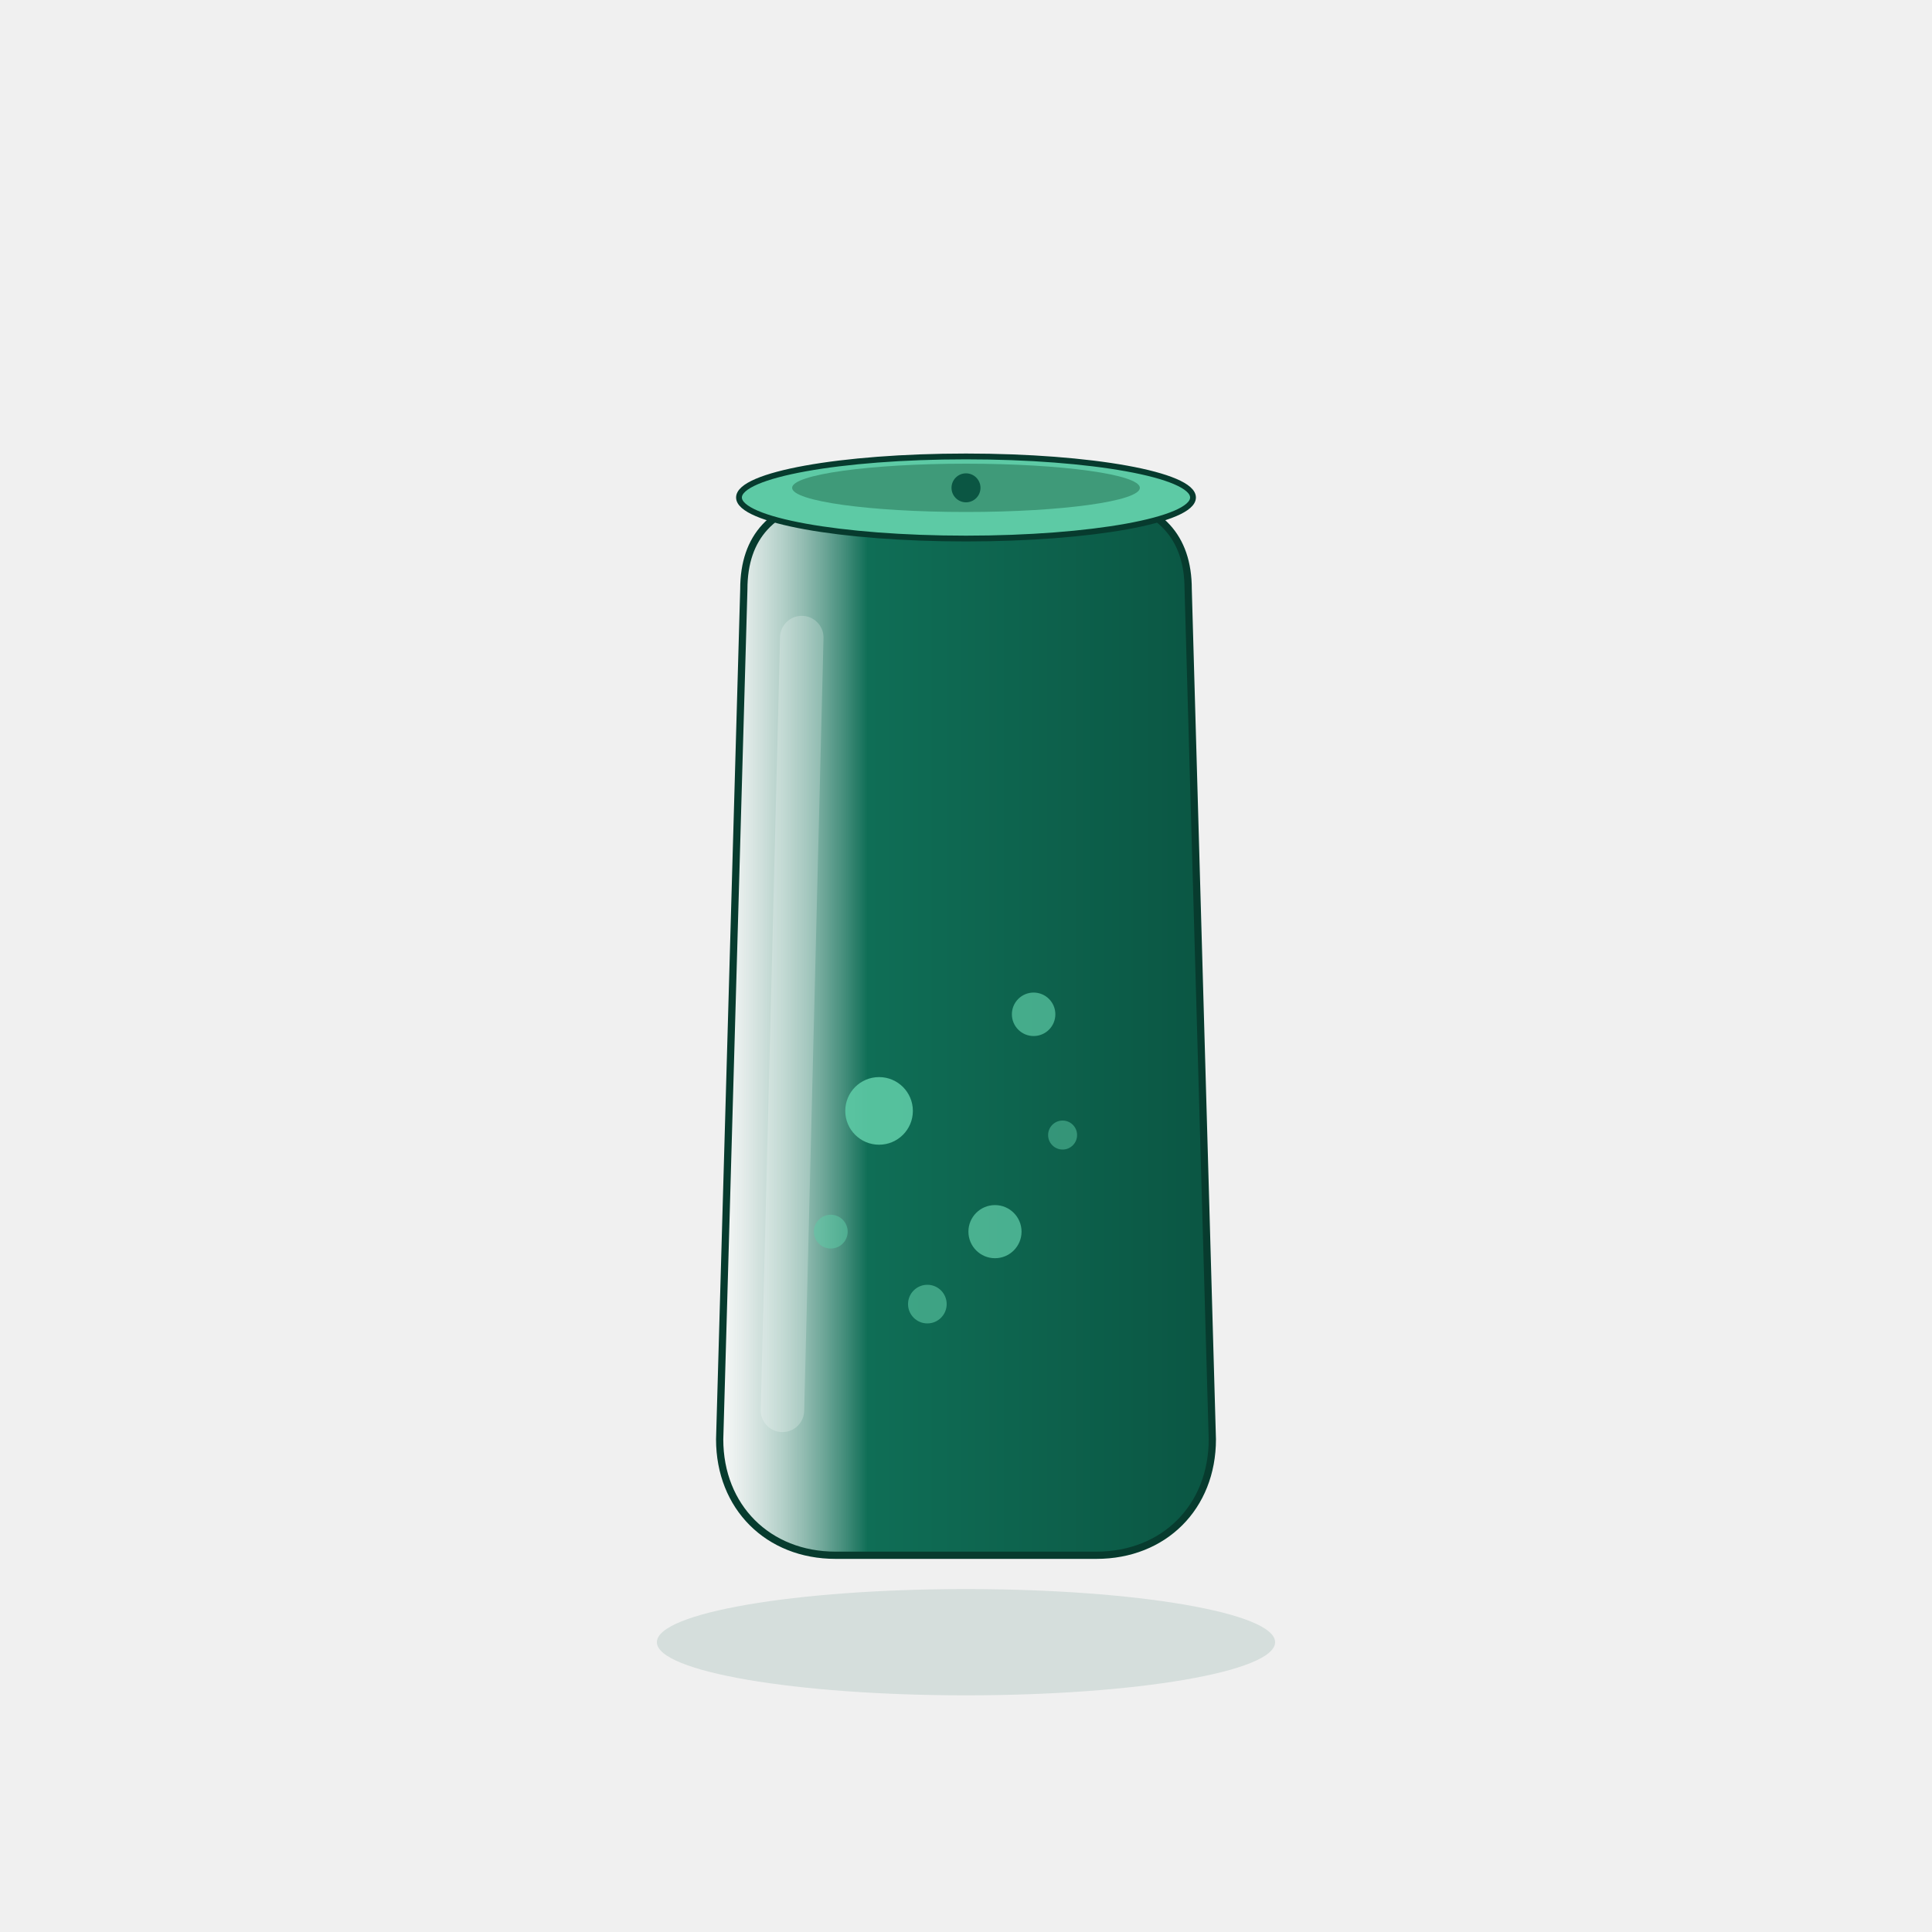
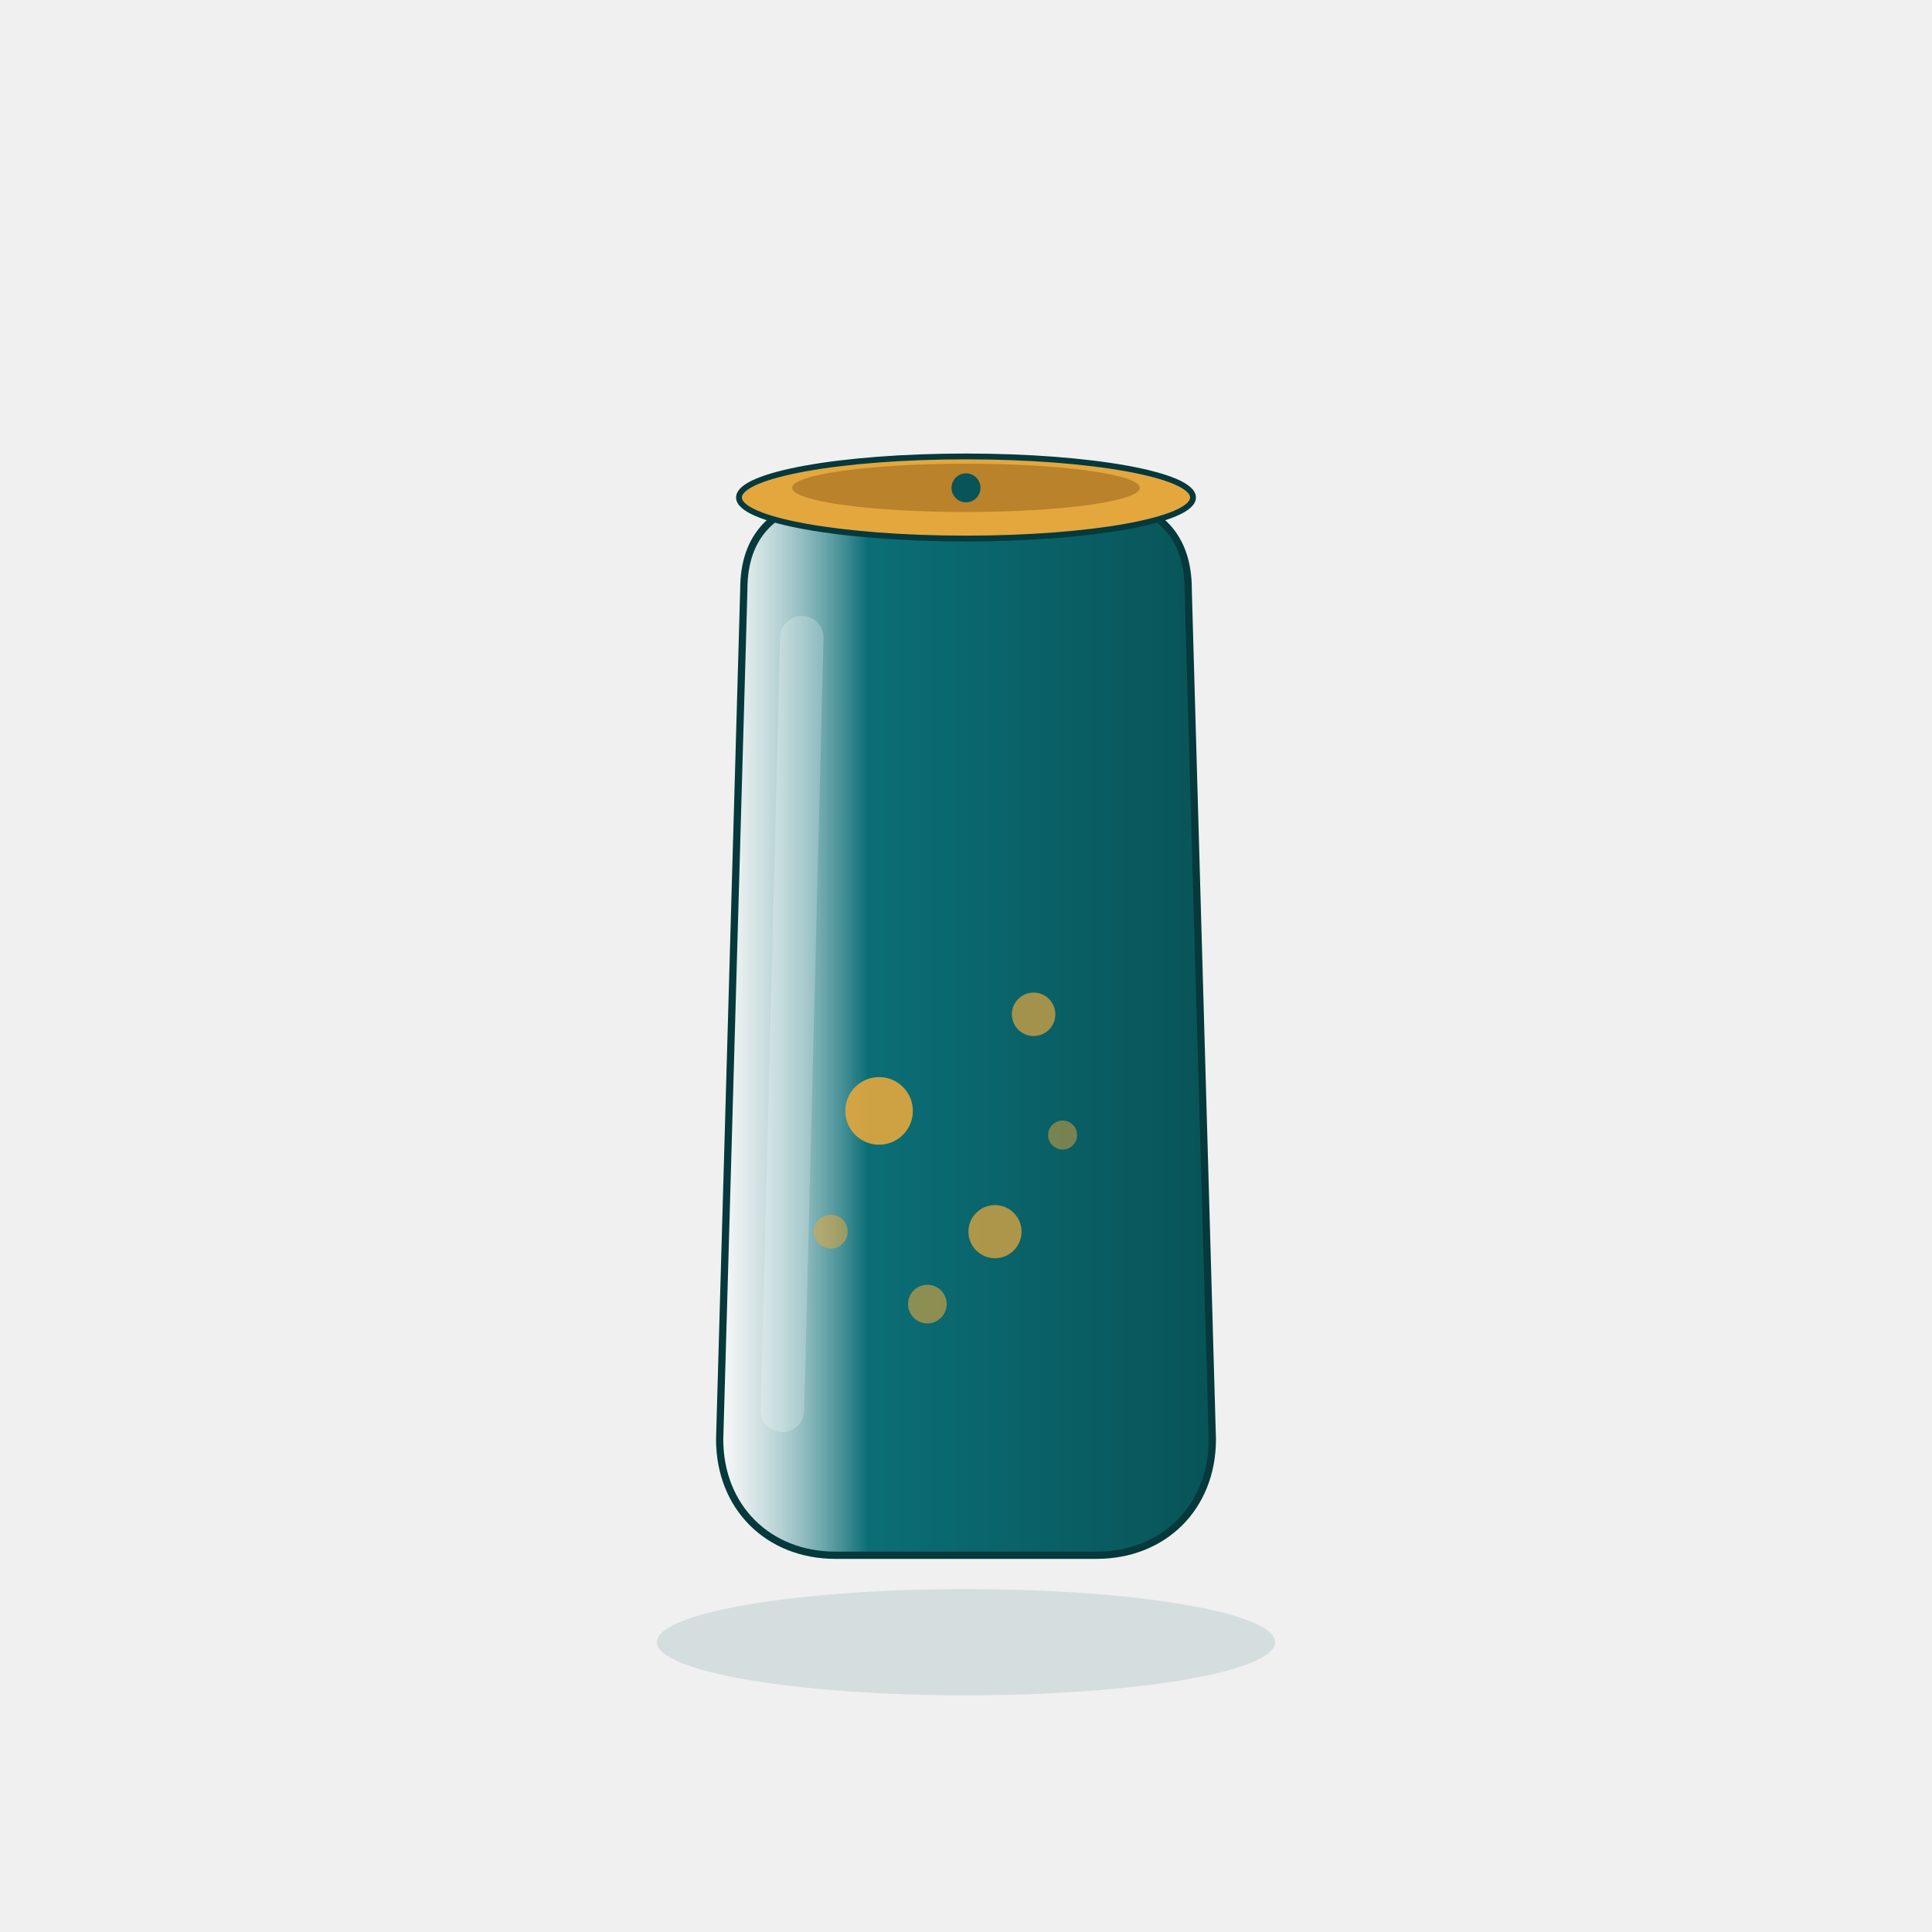
<svg xmlns="http://www.w3.org/2000/svg" width="400" height="400" viewBox="0 0 400 400">
  <defs>
    <linearGradient id="rg-body" x1="0" y1="0" x2="1" y2="0">
      <stop offset="0%" stop-color="#FFFFFF" stop-opacity="0.5" />
-       <stop offset="30%" stop-color="#0F6E56" />
-       <stop offset="100%" stop-color="#0B5643" />
+       <stop offset="30%" stop-color="#0B6E76" />
+       <stop offset="100%" stop-color="#085458" />
    </linearGradient>
  </defs>
-   <ellipse cx="200" cy="340" rx="64" ry="11" fill="#0B5643" opacity="0.12" />
-   <path d="M154 122            C154 111, 160 105, 171 103            L229 103            C240 105, 246 111, 246 122            L251 298            C251 312, 241 322, 227 322            L173 322            C159 322, 149 312, 149 298            Z" fill="url(#rg-body)" stroke="#073B2E" stroke-width="1.5" />
-   <ellipse cx="200" cy="103" rx="47" ry="8.5" fill="#5DCAA5" stroke="#073B2E" stroke-width="1.2" />
-   <ellipse cx="200" cy="101" rx="36" ry="5" fill="#3F9A79" />
-   <circle cx="200" cy="101" r="3" fill="#0B5643" />
-   <circle cx="182" cy="230" r="7" fill="#5DCAA5" opacity="0.9" />
-   <circle cx="206" cy="255" r="5.5" fill="#5DCAA5" opacity="0.75" />
-   <circle cx="192" cy="270" r="4" fill="#5DCAA5" opacity="0.6" />
-   <circle cx="214" cy="210" r="4.5" fill="#5DCAA5" opacity="0.7" />
-   <circle cx="172" cy="255" r="3.5" fill="#5DCAA5" opacity="0.55" />
-   <circle cx="220" cy="235" r="3" fill="#5DCAA5" opacity="0.5" />
+   <ellipse cx="200" cy="340" rx="64" ry="11" fill="#085458" opacity="0.12" />
+   <path d="M154 122            C154 111, 160 105, 171 103            L229 103            C240 105, 246 111, 246 122            L251 298            C251 312, 241 322, 227 322            L173 322            C159 322, 149 312, 149 298            Z" fill="url(#rg-body)" stroke="#05393C" stroke-width="1.5" />
+   <ellipse cx="200" cy="103" rx="47" ry="8.5" fill="#E3A73E" stroke="#05393C" stroke-width="1.2" />
+   <ellipse cx="200" cy="101" rx="36" ry="5" fill="#B9822B" />
+   <circle cx="200" cy="101" r="3" fill="#085458" />
+   <circle cx="182" cy="230" r="7" fill="#E3A73E" opacity="0.9" />
+   <circle cx="206" cy="255" r="5.5" fill="#E3A73E" opacity="0.75" />
+   <circle cx="192" cy="270" r="4" fill="#E3A73E" opacity="0.6" />
+   <circle cx="214" cy="210" r="4.5" fill="#E3A73E" opacity="0.7" />
+   <circle cx="172" cy="255" r="3.5" fill="#E3A73E" opacity="0.55" />
+   <circle cx="220" cy="235" r="3" fill="#E3A73E" opacity="0.5" />
  <path d="M166 132 L162 292" stroke="#FFFFFF" stroke-width="9" stroke-linecap="round" opacity="0.22" />
</svg>
